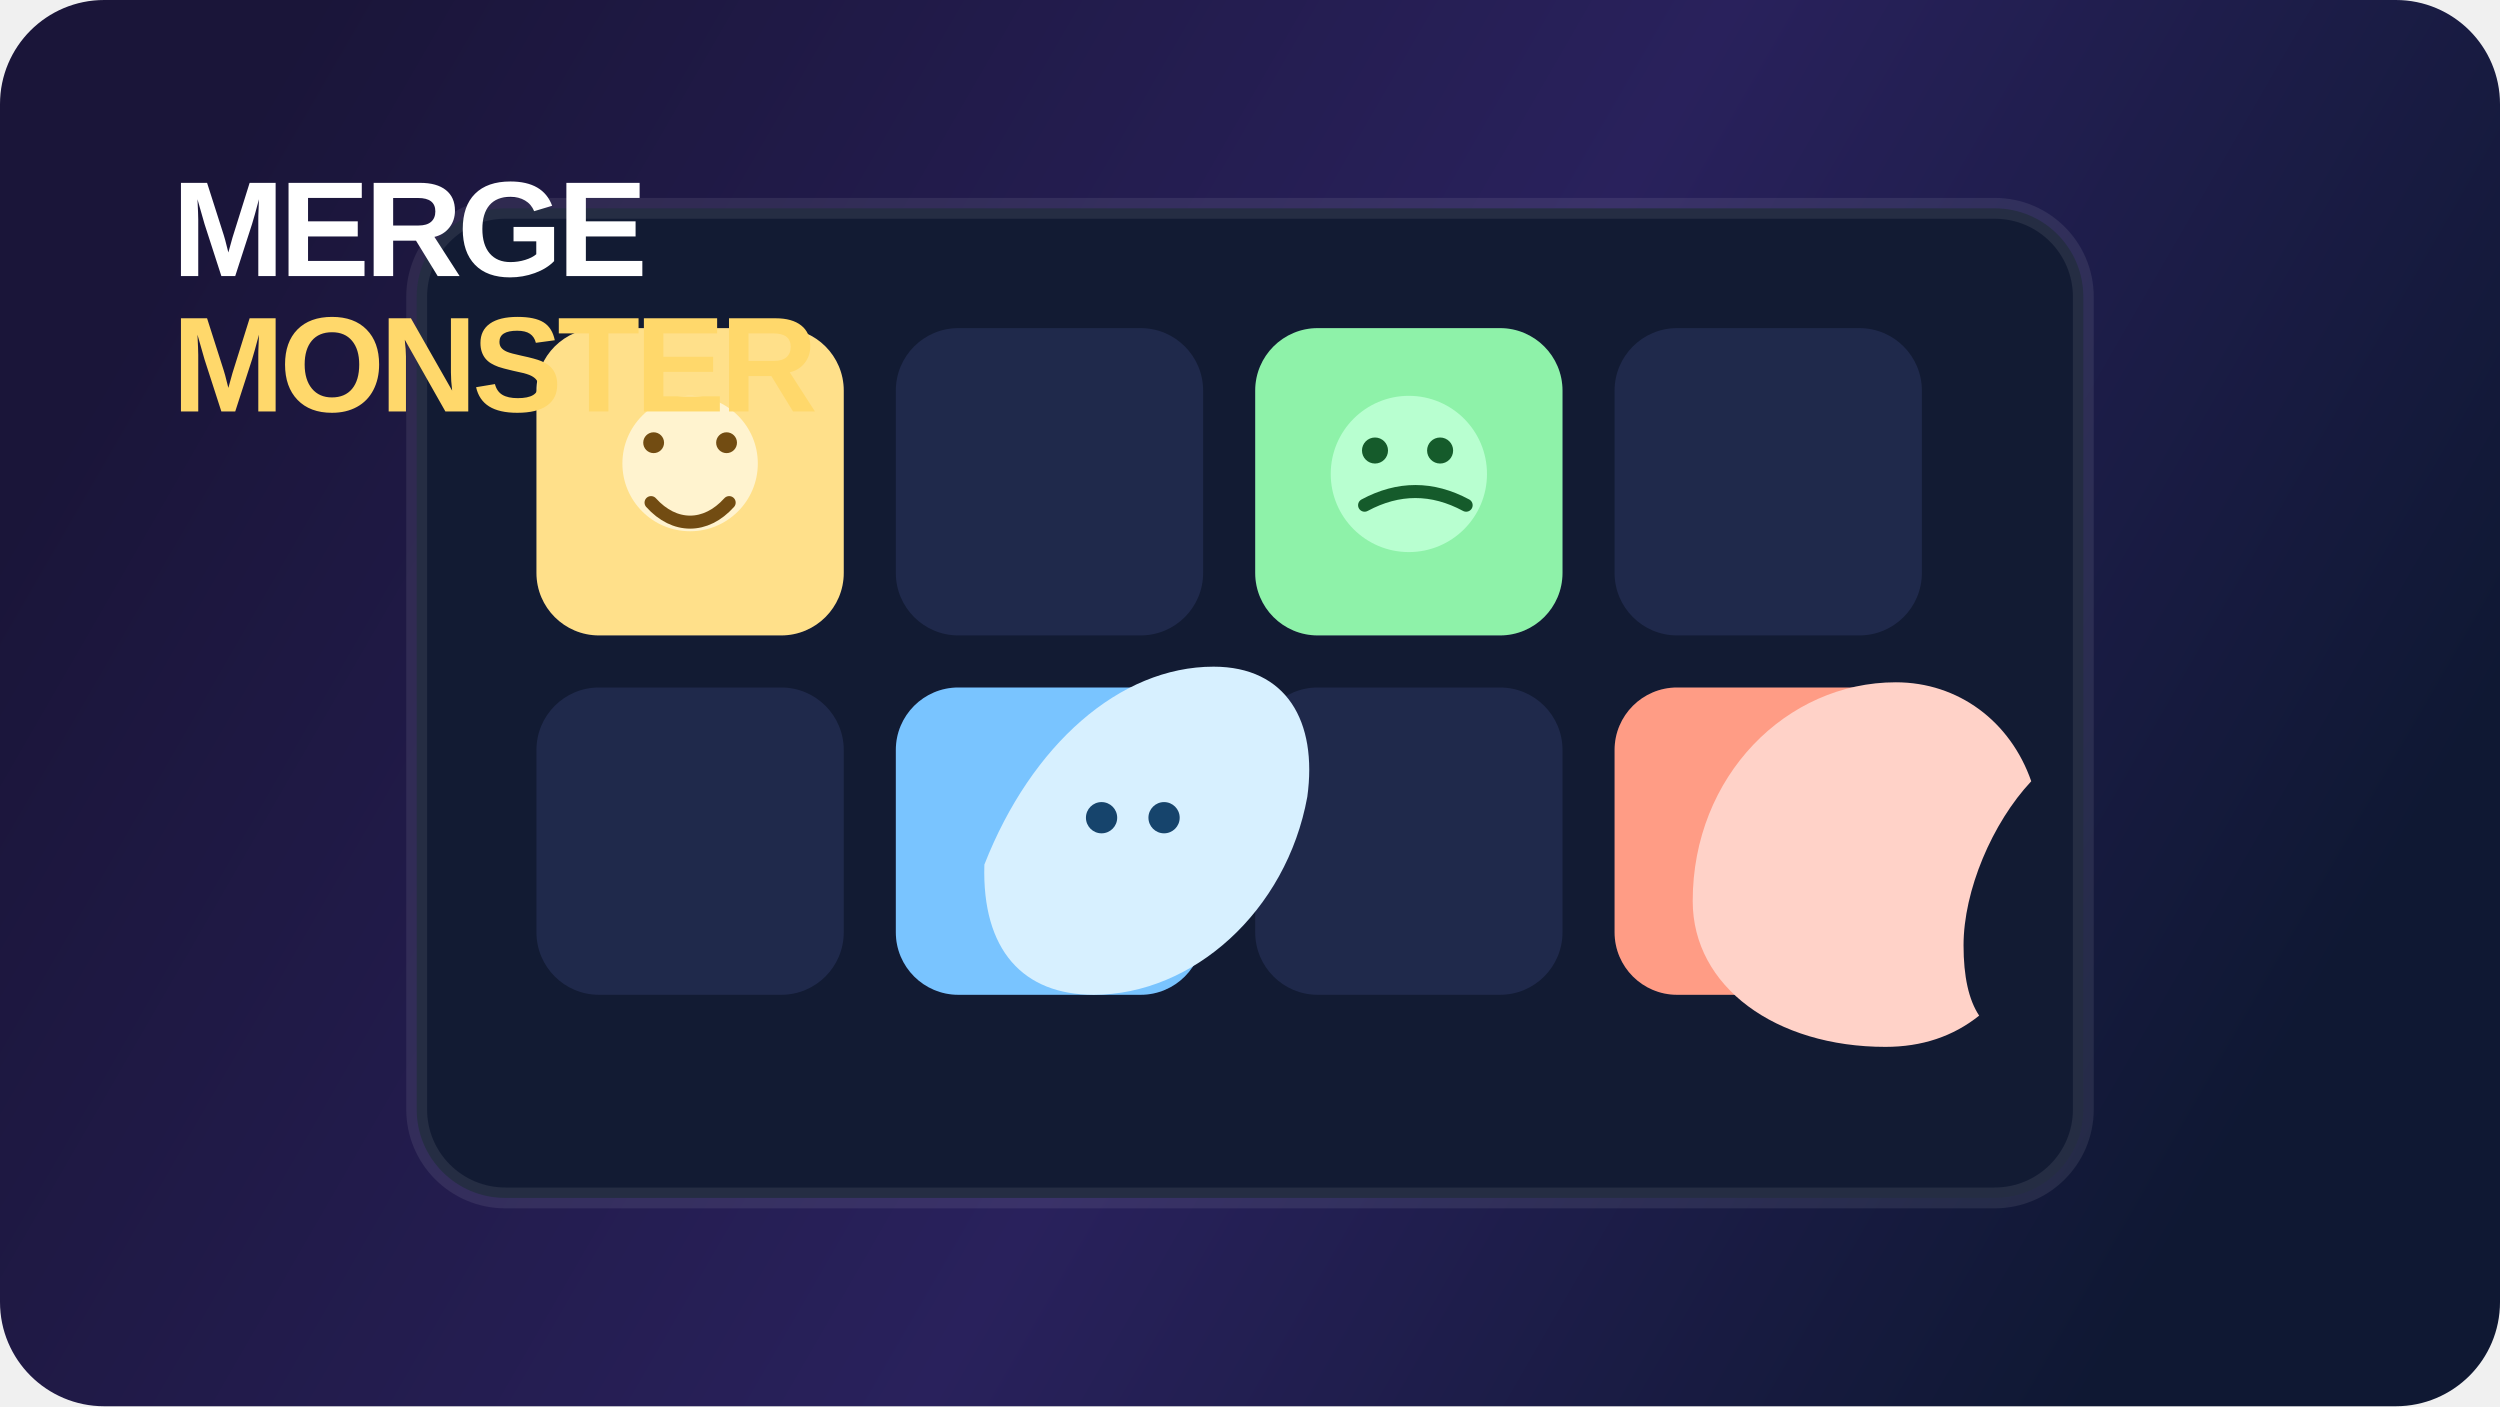
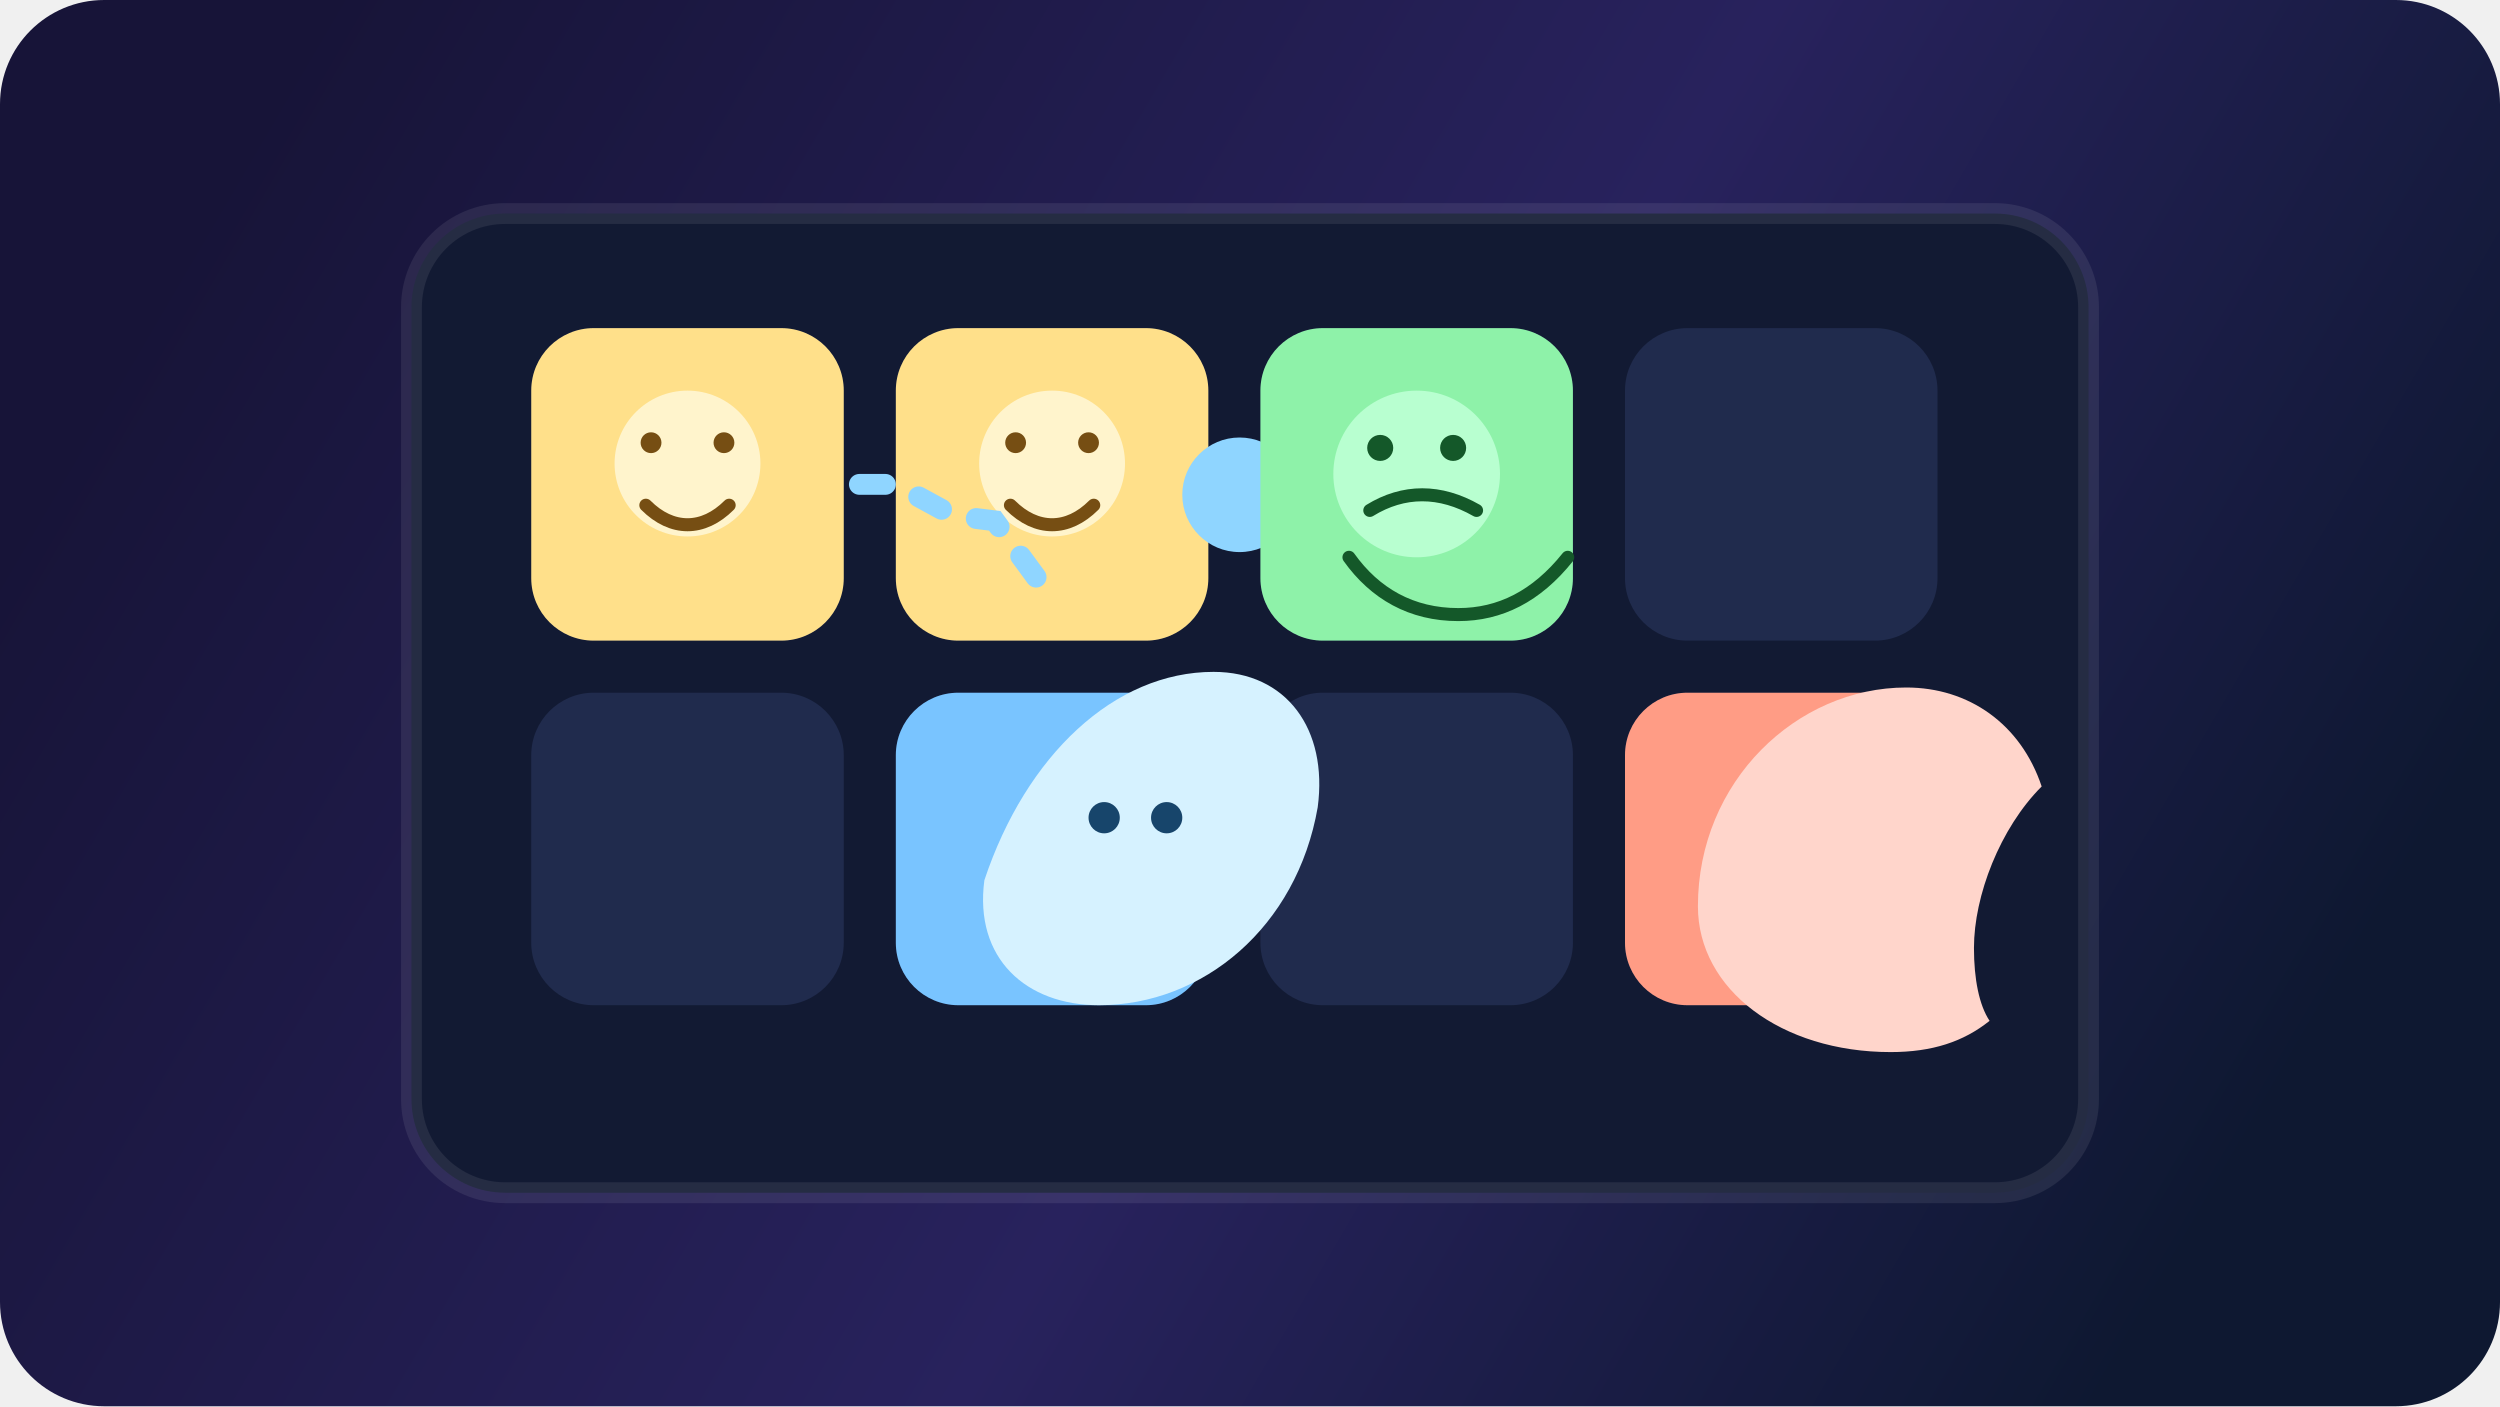
<svg xmlns="http://www.w3.org/2000/svg" viewBox="0 0 960 540" fill="none">
  <defs>
-     <linearGradient id="bg" x1="90" y1="52" x2="834" y2="482" gradientUnits="userSpaceOnUse">
-       <stop stop-color="#1A1539" />
-       <stop offset=".55" stop-color="#29215C" />
-       <stop offset="1" stop-color="#0F1833" />
+     <linearGradient id="bg" x1="96" y1="50" x2="838" y2="484" gradientUnits="userSpaceOnUse">
+       <stop stop-color="#171438" />
+       <stop offset=".56" stop-color="#28225D" />
+       <stop offset="1" stop-color="#0E1831" />
    </linearGradient>
+     <radialGradient id="mergeGlow" cx="0" cy="0" r="1" gradientTransform="translate(484 274) rotate(90) scale(182 252)" gradientUnits="userSpaceOnUse">
+       <stop stop-color="#78C4FF" stop-opacity=".28" />
+       <stop offset="1" stop-color="#78C4FF" stop-opacity="0" />
+     </radialGradient>
  </defs>
  <rect width="960" height="540" rx="40" fill="url(#bg)" />
-   <rect x="160" y="80" width="640" height="380" rx="34" fill="#121B33" stroke="#FFFFFF" stroke-opacity=".08" stroke-width="8" />
-   <g fill="#1F294B">
-     <rect x="206" y="126" width="118" height="118" rx="24" />
-     <rect x="344" y="126" width="118" height="118" rx="24" />
-     <rect x="482" y="126" width="118" height="118" rx="24" />
-     <rect x="620" y="126" width="118" height="118" rx="24" />
-     <rect x="206" y="264" width="118" height="118" rx="24" />
-     <rect x="344" y="264" width="118" height="118" rx="24" />
-     <rect x="482" y="264" width="118" height="118" rx="24" />
-     <rect x="620" y="264" width="118" height="118" rx="24" />
+   <rect width="960" height="540" rx="40" fill="url(#mergeGlow)" />
+   <rect x="158" y="82" width="644" height="376" rx="36" fill="#121A33" stroke="#FFFFFF" stroke-opacity=".08" stroke-width="8" />
+   <g fill="#202B4D">
+     <rect x="204" y="126" width="120" height="120" rx="24" />
+     <rect x="344" y="126" width="120" height="120" rx="24" />
+     <rect x="484" y="126" width="120" height="120" rx="24" />
+     <rect x="624" y="126" width="120" height="120" rx="24" />
+     <rect x="204" y="266" width="120" height="120" rx="24" />
+     <rect x="344" y="266" width="120" height="120" rx="24" />
+     <rect x="484" y="266" width="120" height="120" rx="24" />
+     <rect x="624" y="266" width="120" height="120" rx="24" />
  </g>
  <g>
-     <rect x="206" y="126" width="118" height="118" rx="24" fill="#FFE08A" />
-     <circle cx="265" cy="178" r="26" fill="#FFF3CF" />
-     <circle cx="251" cy="170" r="4" fill="#724C12" />
-     <circle cx="279" cy="170" r="4" fill="#724C12" />
-     <path d="M250 193c9 10 21 10 30 0" stroke="#724C12" stroke-width="5" stroke-linecap="round" />
+     <rect x="204" y="126" width="120" height="120" rx="24" fill="#FFE08A" />
+     <circle cx="264" cy="178" r="28" fill="#FFF4CC" />
+     <circle cx="250" cy="170" r="4" fill="#764E13" />
+     <circle cx="278" cy="170" r="4" fill="#764E13" />
+     <path d="M248 194c10 10 22 10 32 0" stroke="#764E13" stroke-width="5" stroke-linecap="round" />
  </g>
  <g>
-     <rect x="482" y="126" width="118" height="118" rx="24" fill="#8EF2A9" />
-     <circle cx="541" cy="182" r="30" fill="#B8FFD0" />
-     <circle cx="528" cy="173" r="5" fill="#155B2B" />
-     <circle cx="553" cy="173" r="5" fill="#155B2B" />
-     <path d="M524 194c13-7 26-7 39 0" stroke="#155B2B" stroke-width="5" stroke-linecap="round" />
+     <rect x="344" y="126" width="120" height="120" rx="24" fill="#FFE08A" />
+     <circle cx="404" cy="178" r="28" fill="#FFF4CC" />
+     <circle cx="390" cy="170" r="4" fill="#764E13" />
+     <circle cx="418" cy="170" r="4" fill="#764E13" />
+     <path d="M388 194c10 10 22 10 32 0" stroke="#764E13" stroke-width="5" stroke-linecap="round" />
+   </g>
+   <path d="M330 186h14l22 12 16 2 22 30" stroke="#8FD5FF" stroke-width="8" stroke-linecap="round" stroke-dasharray="10 14" />
+   <circle cx="476" cy="190" r="22" fill="#8FD5FF" />
+   <g>
+     <rect x="484" y="126" width="120" height="120" rx="24" fill="#8EF2A9" />
+     <circle cx="544" cy="182" r="32" fill="#B8FFD0" />
+     <circle cx="530" cy="172" r="5" fill="#145829" />
+     <circle cx="558" cy="172" r="5" fill="#145829" />
+     <path d="M526 196c13-8 27-8 41 0" stroke="#145829" stroke-width="5" stroke-linecap="round" />
+     <path d="M518 214c10 14 24 22 42 22 16 0 30-7 42-22" stroke="#145829" stroke-width="5" stroke-linecap="round" />
  </g>
  <g>
-     <rect x="344" y="264" width="118" height="118" rx="24" fill="#79C4FF" />
-     <path d="M378 332c18-46 52-76 88-76 28 0 40 21 36 50-8 44-44 76-82 76-27 0-43-17-42-50Z" fill="#D7F0FF" />
-     <circle cx="423" cy="314" r="6" fill="#16446C" />
-     <circle cx="447" cy="314" r="6" fill="#16446C" />
+     <rect x="344" y="266" width="120" height="120" rx="24" fill="#79C4FF" />
+     <path d="M378 338c16-48 50-80 88-80 28 0 44 22 40 52-8 46-44 76-84 76-28 0-48-18-44-48Z" fill="#D6F2FF" />
+     <circle cx="424" cy="314" r="6" fill="#17456B" />
+     <circle cx="448" cy="314" r="6" fill="#17456B" />
  </g>
  <g>
-     <rect x="620" y="264" width="118" height="118" rx="24" fill="#FF9C85" />
-     <path d="M650 346c0-48 36-84 78-84 24 0 44 15 52 38-15 16-26 42-26 63 0 12 2 21 6 27-10 8-22 12-36 12-42 0-74-23-74-56Z" fill="#FFD2C8" />
+     <rect x="624" y="266" width="120" height="120" rx="24" fill="#FF9C85" />
+     <path d="M652 348c0-48 38-84 80-84 24 0 44 14 52 38-16 16-26 42-26 62 0 12 2 22 6 28-10 8-22 12-38 12-42 0-74-24-74-56Z" fill="#FFD5CB" />
  </g>
-   <text x="66" y="106" fill="#FFFFFF" font-size="52" font-family="Arial, sans-serif" font-weight="900" letter-spacing="-2">MERGE</text>
-   <text x="66" y="158" fill="#FFD86B" font-size="52" font-family="Arial, sans-serif" font-weight="900" letter-spacing="-2">MONSTER</text>
</svg>
